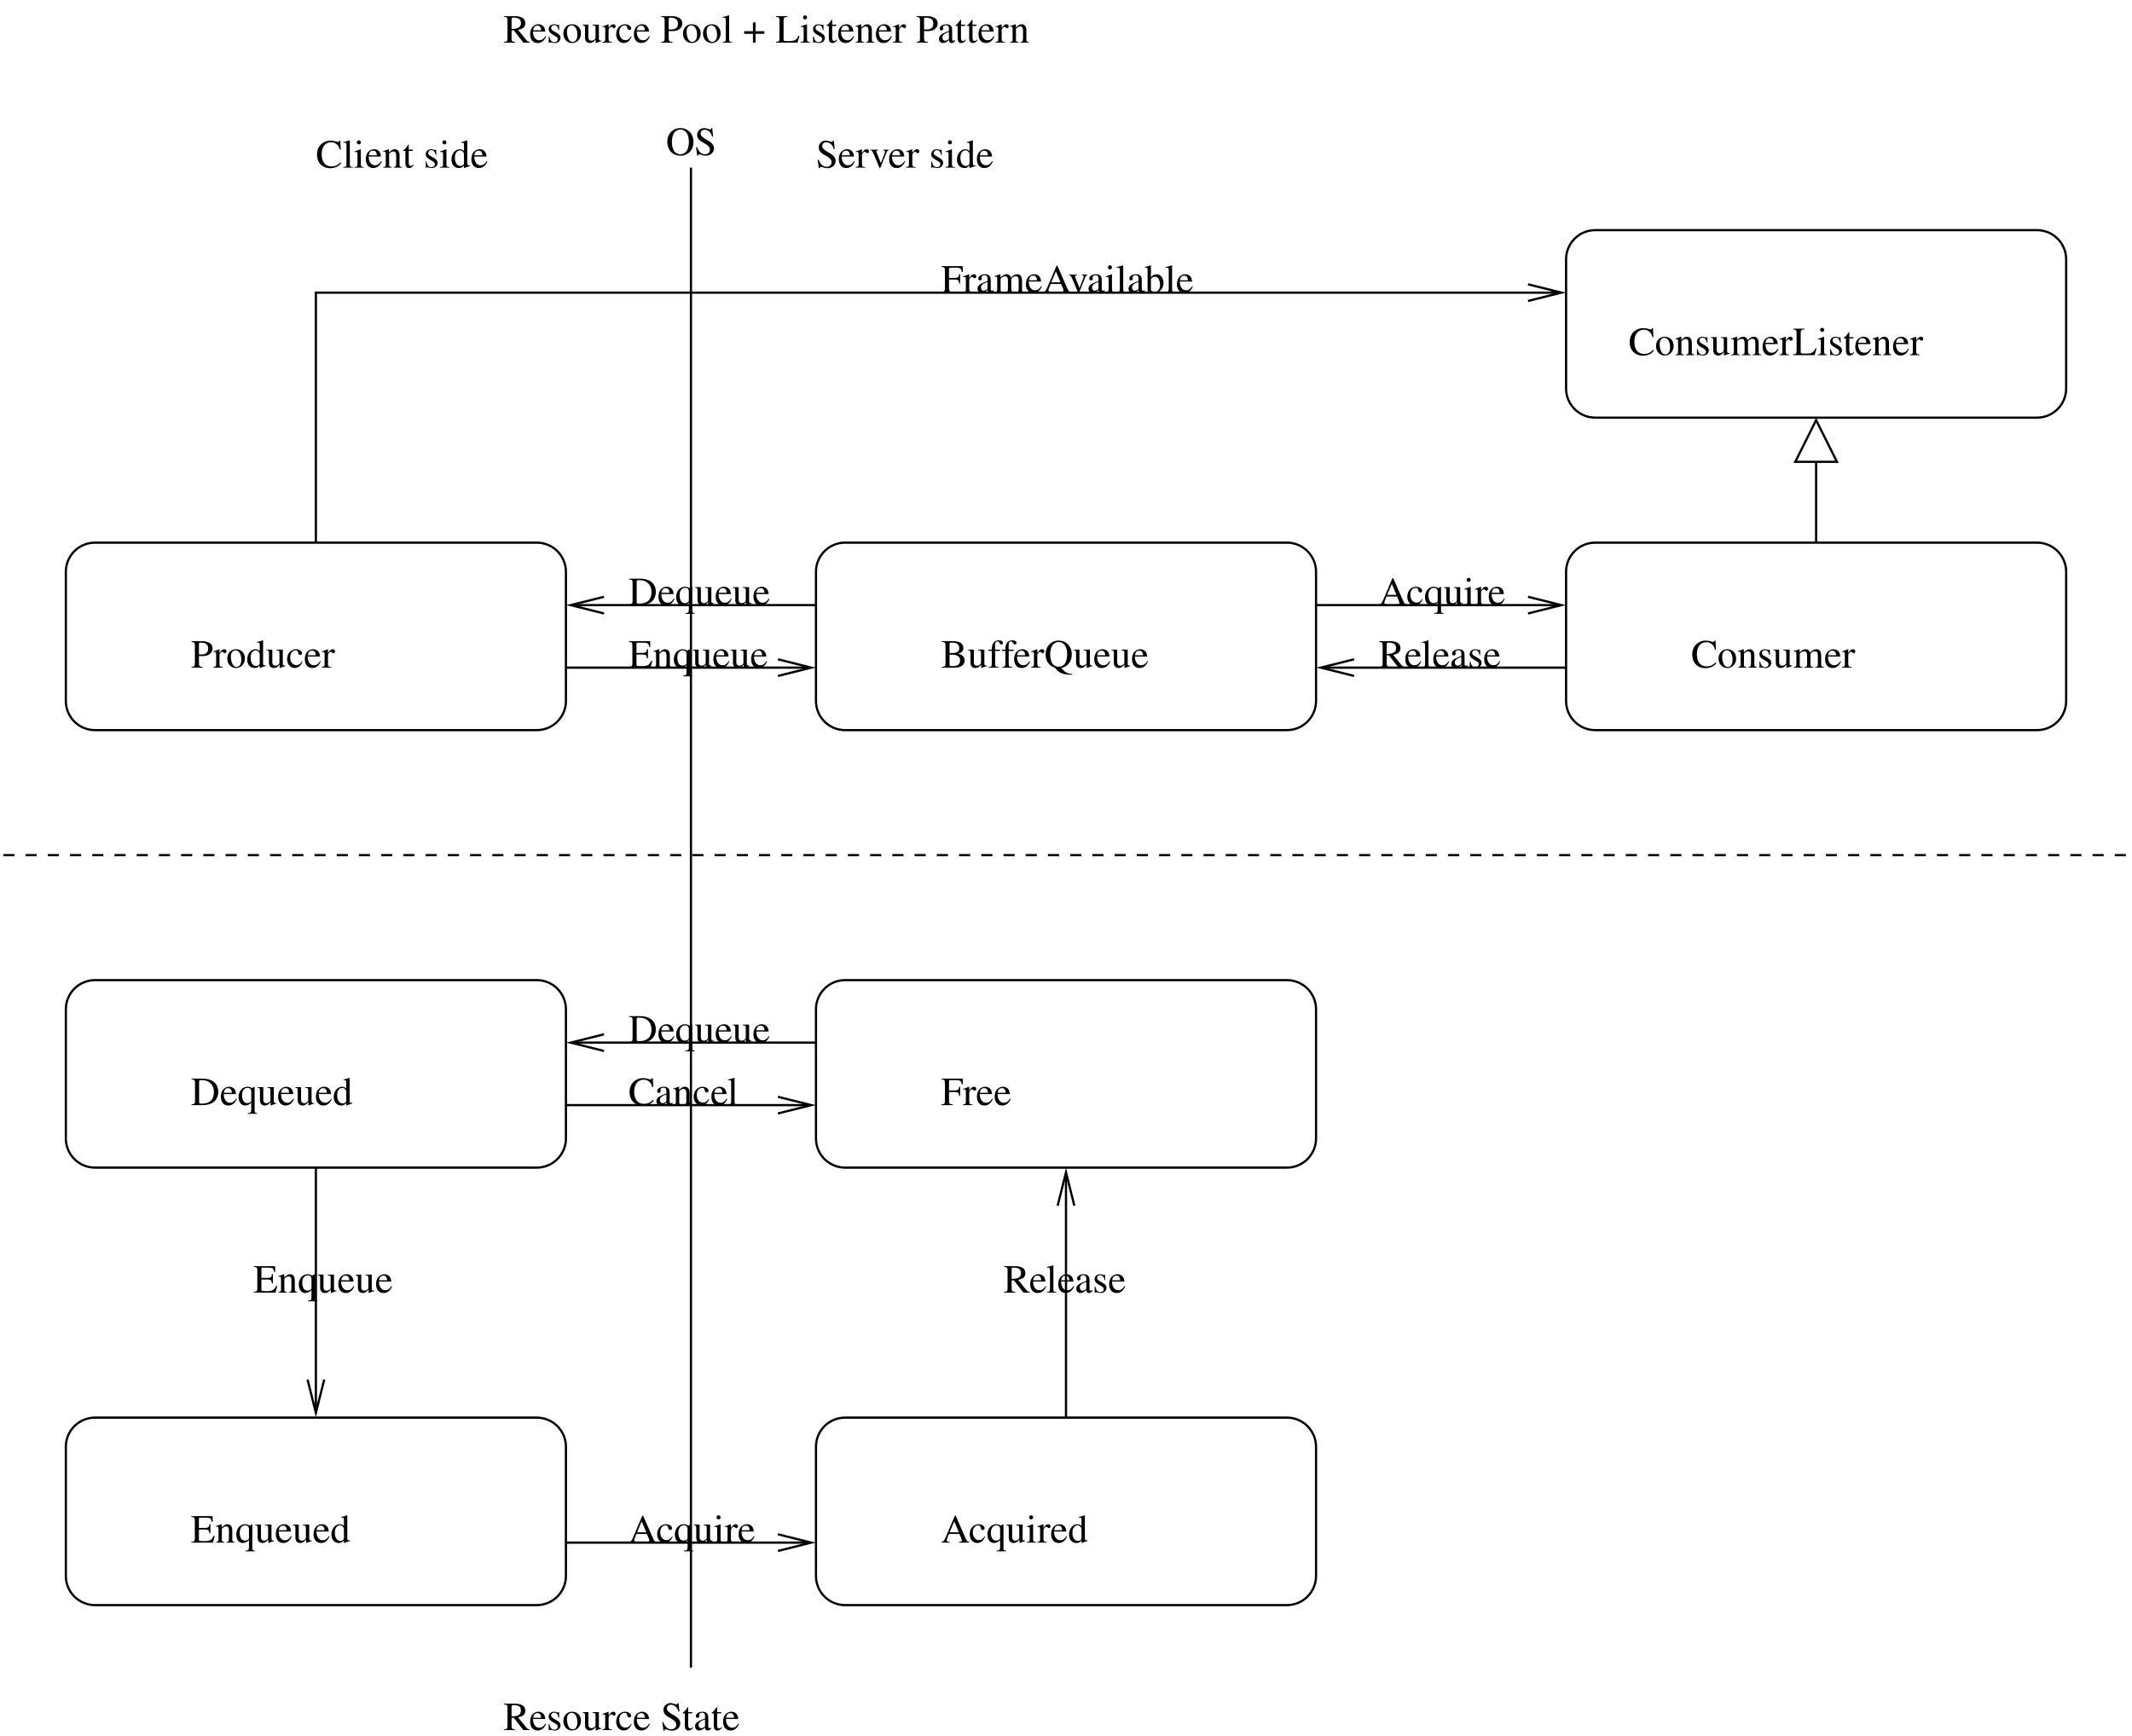
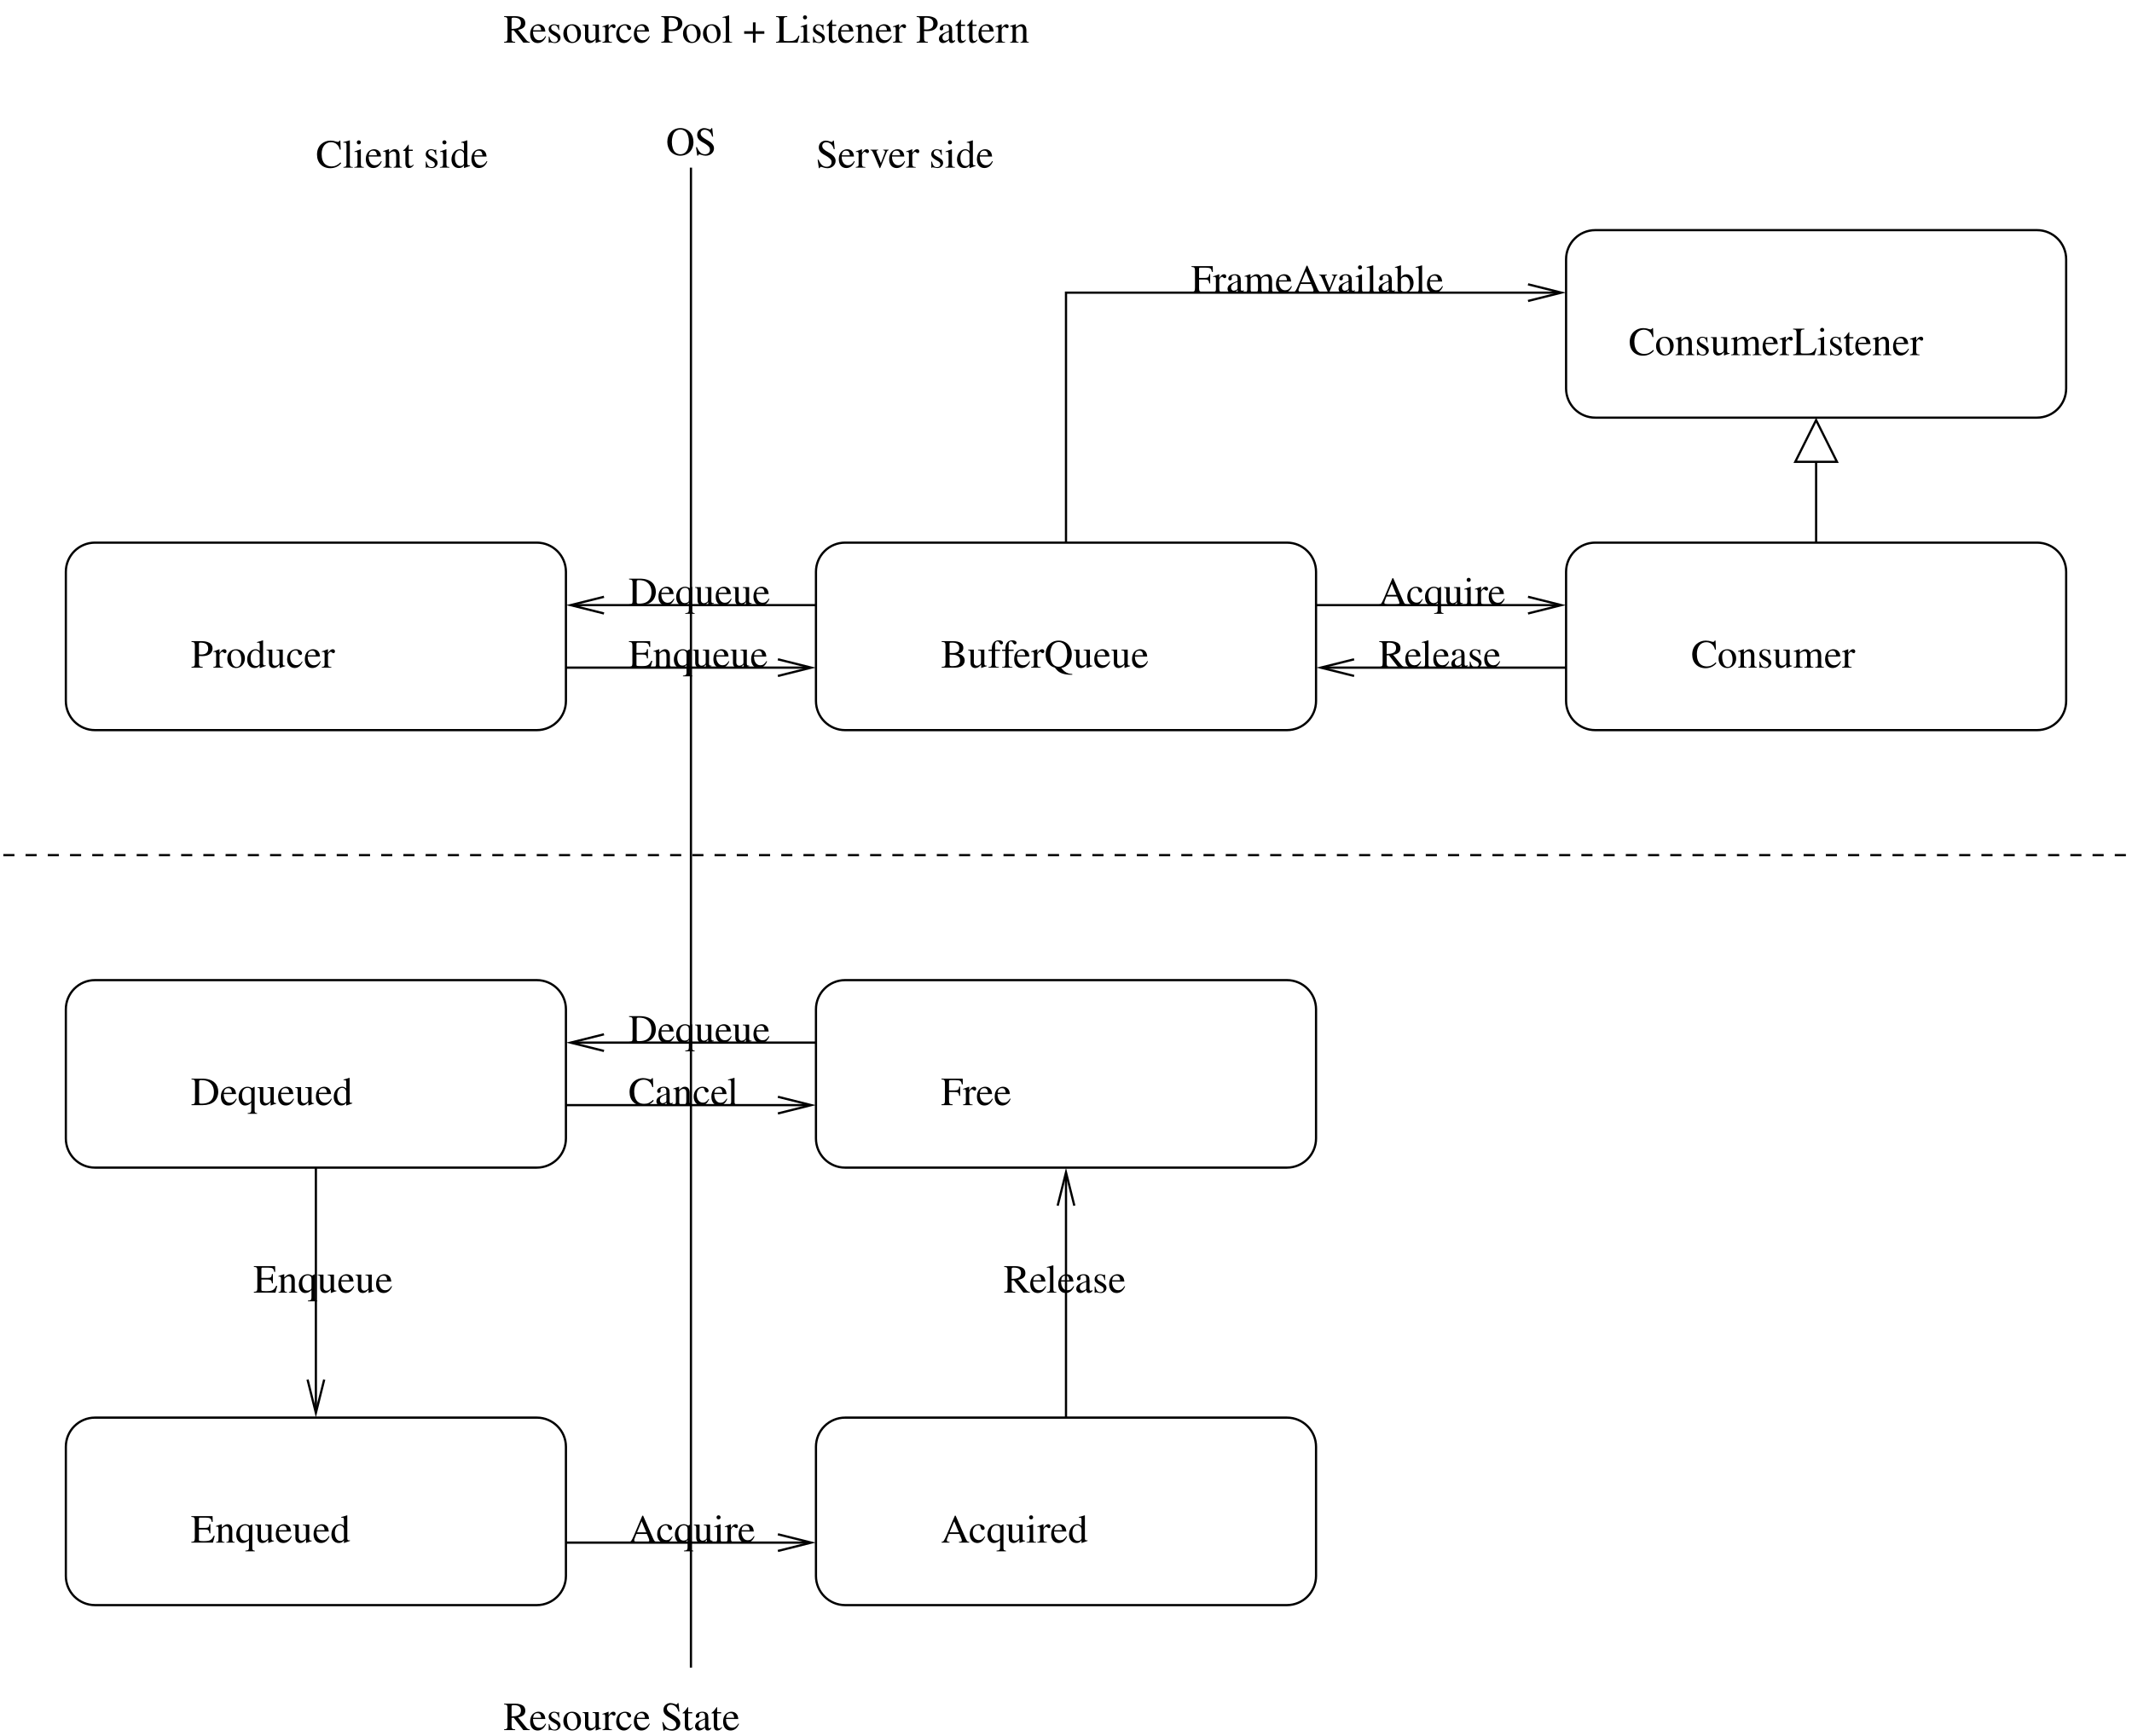
<svg xmlns="http://www.w3.org/2000/svg" width="484pt" height="394pt" viewBox="3138 -375 7674 6240">
  <g fill="none">
    <rect x="6075" y="1575" width="1800" height="675" rx="105" stroke="#000000" stroke-width="8px" />
    <defs>
      <clipPath id="cp0">
        <path clip-rule="evenodd" d="M 3138,-375 H 10812 V 5865 H 3138 z   M 5312,1830 5192,1800 5312,1770 5168,1793 5168,1807z" />
      </clipPath>
    </defs>
    <polyline points=" 5175,1800 6075,1800" clip-path="url(#cp0)" stroke="#000000" stroke-width="8px" />
    <polyline points=" 5312,1830 5192,1800 5312,1770" stroke="#000000" stroke-width="8px" stroke-miterlimit="8" />
    <defs>
      <clipPath id="cp1">
        <path clip-rule="evenodd" d="M 3138,-375 H 10812 V 5865 H 3138 z   M 5938,1995 6058,2025 5938,2055 6082,2032 6082,2018z   M 5312,1830 5192,1800 5312,1770 5168,1793 5168,1807z" />
      </clipPath>
    </defs>
    <polyline points=" 5175,2025 6075,2025" clip-path="url(#cp1)" stroke="#000000" stroke-width="8px" />
    <polyline points=" 5938,1995 6058,2025 5938,2055" stroke="#000000" stroke-width="8px" stroke-miterlimit="8" />
    <defs>
      <clipPath id="cp2">
        <path clip-rule="evenodd" d="M 3138,-375 H 10812 V 5865 H 3138 z   M 8638,1770 8758,1800 8638,1830 8782,1807 8782,1793z   M 5312,1830 5192,1800 5312,1770 5168,1793 5168,1807z" />
      </clipPath>
    </defs>
    <polyline points=" 7875,1800 8775,1800" clip-path="url(#cp2)" stroke="#000000" stroke-width="8px" />
    <polyline points=" 8638,1770 8758,1800 8638,1830" stroke="#000000" stroke-width="8px" stroke-miterlimit="8" />
    <defs>
      <clipPath id="cp3">
        <path clip-rule="evenodd" d="M 3138,-375 H 10812 V 5865 H 3138 z   M 8638,1770 8758,1800 8638,1830 8782,1807 8782,1793z   M 8012,2055 7892,2025 8012,1995 7868,2018 7868,2032z" />
      </clipPath>
    </defs>
    <polyline points=" 7875,2025 8775,2025" clip-path="url(#cp3)" stroke="#000000" stroke-width="8px" />
    <polyline points=" 8012,2055 7892,2025 8012,1995" stroke="#000000" stroke-width="8px" stroke-miterlimit="8" />
    <rect x="3375" y="1575" width="1800" height="675" rx="105" stroke="#000000" stroke-width="8px" />
    <rect x="6075" y="3150" width="1800" height="675" rx="105" stroke="#000000" stroke-width="8px" />
    <rect x="6075" y="4725" width="1800" height="675" rx="105" stroke="#000000" stroke-width="8px" />
    <rect x="3375" y="4725" width="1800" height="675" rx="105" stroke="#000000" stroke-width="8px" />
    <rect x="3375" y="3150" width="1800" height="675" rx="105" stroke="#000000" stroke-width="8px" />
    <defs>
      <clipPath id="cp4">
        <path clip-rule="evenodd" d="M 3138,-375 H 10812 V 5865 H 3138 z   M 4305,4588 4275,4708 4245,4588 4268,4732 4282,4732z   M 8012,2055 7892,2025 8012,1995 7868,2018 7868,2032z" />
      </clipPath>
    </defs>
    <polyline points=" 4275,3825 4275,4725" clip-path="url(#cp4)" stroke="#000000" stroke-width="8px" />
    <polyline points=" 4305,4588 4275,4708 4245,4588" stroke="#000000" stroke-width="8px" stroke-miterlimit="8" />
    <defs>
      <clipPath id="cp5">
        <path clip-rule="evenodd" d="M 3138,-375 H 10812 V 5865 H 3138 z   M 4305,4588 4275,4708 4245,4588 4268,4732 4282,4732z   M 5312,3405 5192,3375 5312,3345 5168,3368 5168,3382z" />
      </clipPath>
    </defs>
    <polyline points=" 5175,3375 6075,3375" clip-path="url(#cp5)" stroke="#000000" stroke-width="8px" />
    <polyline points=" 5312,3405 5192,3375 5312,3345" stroke="#000000" stroke-width="8px" stroke-miterlimit="8" />
    <defs>
      <clipPath id="cp6">
        <path clip-rule="evenodd" d="M 3138,-375 H 10812 V 5865 H 3138 z   M 4305,4588 4275,4708 4245,4588 4268,4732 4282,4732z   M 6945,3962 6975,3842 7005,3962 6982,3818 6968,3818z" />
      </clipPath>
    </defs>
    <polyline points=" 6975,3825 6975,4725" clip-path="url(#cp6)" stroke="#000000" stroke-width="8px" />
    <polyline points=" 6945,3962 6975,3842 7005,3962" stroke="#000000" stroke-width="8px" stroke-miterlimit="8" />
    <defs>
      <clipPath id="cp7">
        <path clip-rule="evenodd" d="M 3138,-375 H 10812 V 5865 H 3138 z   M 5938,5145 6058,5175 5938,5205 6082,5182 6082,5168z   M 6945,3962 6975,3842 7005,3962 6982,3818 6968,3818z" />
      </clipPath>
    </defs>
    <polyline points=" 5175,5175 6075,5175" clip-path="url(#cp7)" stroke="#000000" stroke-width="8px" />
    <polyline points=" 5938,5145 6058,5175 5938,5205" stroke="#000000" stroke-width="8px" stroke-miterlimit="8" />
    <defs>
      <clipPath id="cp8">
        <path clip-rule="evenodd" d="M 3138,-375 H 10812 V 5865 H 3138 z   M 5938,3570 6058,3600 5938,3630 6082,3607 6082,3593z   M 6945,3962 6975,3842 7005,3962 6982,3818 6968,3818z" />
      </clipPath>
    </defs>
    <polyline points=" 5175,3600 6075,3600" clip-path="url(#cp8)" stroke="#000000" stroke-width="8px" />
    <polyline points=" 5938,3570 6058,3600 5938,3630" stroke="#000000" stroke-width="8px" stroke-miterlimit="8" />
    <polyline points=" 3150,2700 10800,2700" stroke="#000000" stroke-width="8px" stroke-dasharray="40 40" />
    <rect x="8775" y="450" width="1800" height="675" rx="105" stroke="#000000" stroke-width="8px" />
    <rect x="8775" y="1575" width="1800" height="675" rx="105" stroke="#000000" stroke-width="8px" />
    <defs>
      <clipPath id="cp9">
        <path clip-rule="evenodd" d="M 3138,-375 H 10812 V 5865 H 3138 z   M 5938,3570 6058,3600 5938,3630 6082,3607 6082,3593z   M 9600,1284 9750,1284 9682,1118 9668,1118z" />
      </clipPath>
    </defs>
    <polyline points=" 9675,1125 9675,1575" clip-path="url(#cp9)" stroke="#000000" stroke-width="8px" />
    <polygon points=" 9750,1284 9675,1134 9600,1284 9750,1284" stroke="#000000" stroke-width="8px" stroke-miterlimit="8" />
    <polyline points=" 5625,225 5625,5625" stroke="#000000" stroke-width="8px" />
    <defs>
      <clipPath id="cp10">
        <path clip-rule="evenodd" d="M 3138,-375 H 10812 V 5865 H 3138 z   M 8638,645 8758,675 8638,705 8782,682 8782,668z   M 9600,1284 9750,1284 9682,1118 9668,1118z" />
      </clipPath>
    </defs>
-     <polyline points=" 4275,1575 4275,675 8775,675" clip-path="url(#cp10)" stroke="#000000" stroke-width="8px" />
+     <polyline points=" 6975,1575 6975,675 8775,675" clip-path="url(#cp10)" stroke="#000000" stroke-width="8px" />
    <polyline points=" 8638,645 8758,675 8638,705" stroke="#000000" stroke-width="8px" stroke-miterlimit="8" />
    <text xml:space="preserve" x="5400" y="1800" fill="#000000" font-family="Times" font-style="normal" font-weight="normal" font-size="144" text-anchor="start">Dequeue</text>
    <text xml:space="preserve" x="5400" y="2025" fill="#000000" font-family="Times" font-style="normal" font-weight="normal" font-size="144" text-anchor="start">Enqueue</text>
    <text xml:space="preserve" x="8100" y="1800" fill="#000000" font-family="Times" font-style="normal" font-weight="normal" font-size="144" text-anchor="start">Acquire</text>
    <text xml:space="preserve" x="8100" y="2025" fill="#000000" font-family="Times" font-style="normal" font-weight="normal" font-size="144" text-anchor="start">Release</text>
    <text xml:space="preserve" x="6525" y="2025" fill="#000000" font-family="Times" font-style="normal" font-weight="normal" font-size="144" text-anchor="start">BufferQueue</text>
    <text xml:space="preserve" x="3825" y="2025" fill="#000000" font-family="Times" font-style="normal" font-weight="normal" font-size="144" text-anchor="start">Producer</text>
    <text xml:space="preserve" x="9225" y="2025" fill="#000000" font-family="Times" font-style="normal" font-weight="normal" font-size="144" text-anchor="start">Consumer</text>
    <text xml:space="preserve" x="3825" y="3600" fill="#000000" font-family="Times" font-style="normal" font-weight="normal" font-size="144" text-anchor="start">Dequeued</text>
    <text xml:space="preserve" x="3825" y="5175" fill="#000000" font-family="Times" font-style="normal" font-weight="normal" font-size="144" text-anchor="start">Enqueued</text>
    <text xml:space="preserve" x="6525" y="5175" fill="#000000" font-family="Times" font-style="normal" font-weight="normal" font-size="144" text-anchor="start">Acquired</text>
    <text xml:space="preserve" x="6525" y="3600" fill="#000000" font-family="Times" font-style="normal" font-weight="normal" font-size="144" text-anchor="start">Free</text>
    <text xml:space="preserve" x="5400" y="3375" fill="#000000" font-family="Times" font-style="normal" font-weight="normal" font-size="144" text-anchor="start">Dequeue</text>
    <text xml:space="preserve" x="5400" y="3600" fill="#000000" font-family="Times" font-style="normal" font-weight="normal" font-size="144" text-anchor="start">Cancel</text>
    <text xml:space="preserve" x="4050" y="4275" fill="#000000" font-family="Times" font-style="normal" font-weight="normal" font-size="144" text-anchor="start">Enqueue</text>
    <text xml:space="preserve" x="5400" y="5175" fill="#000000" font-family="Times" font-style="normal" font-weight="normal" font-size="144" text-anchor="start">Acquire</text>
    <text xml:space="preserve" x="6750" y="4275" fill="#000000" font-family="Times" font-style="normal" font-weight="normal" font-size="144" text-anchor="start">Release</text>
    <text xml:space="preserve" x="4950" y="5850" fill="#000000" font-family="Times" font-style="normal" font-weight="normal" font-size="144" text-anchor="start">Resource State</text>
    <text xml:space="preserve" x="6075" y="225" fill="#000000" font-family="Times" font-style="normal" font-weight="normal" font-size="144" text-anchor="start">Server side</text>
    <text xml:space="preserve" x="9000" y="900" fill="#000000" font-family="Times" font-style="normal" font-weight="normal" font-size="144" text-anchor="start">ConsumerListener</text>
-     <text xml:space="preserve" x="6525" y="675" fill="#000000" font-family="Times" font-style="normal" font-weight="normal" font-size="144" text-anchor="start">FrameAvailable</text>
    <text xml:space="preserve" x="4950" y="-225" fill="#000000" font-family="Times" font-style="normal" font-weight="normal" font-size="144" text-anchor="start">Resource Pool + Listener Pattern</text>
    <text xml:space="preserve" x="5535" y="180" fill="#000000" font-family="Times" font-style="normal" font-weight="normal" font-size="144" text-anchor="start">OS</text>
    <text xml:space="preserve" x="4275" y="225" fill="#000000" font-family="Times" font-style="normal" font-weight="normal" font-size="144" text-anchor="start">Client side</text>
+     <text xml:space="preserve" x="7425" y="675" fill="#000000" font-family="Times" font-style="normal" font-weight="normal" font-size="144" text-anchor="start">FrameAvailable</text>
  </g>
</svg>
